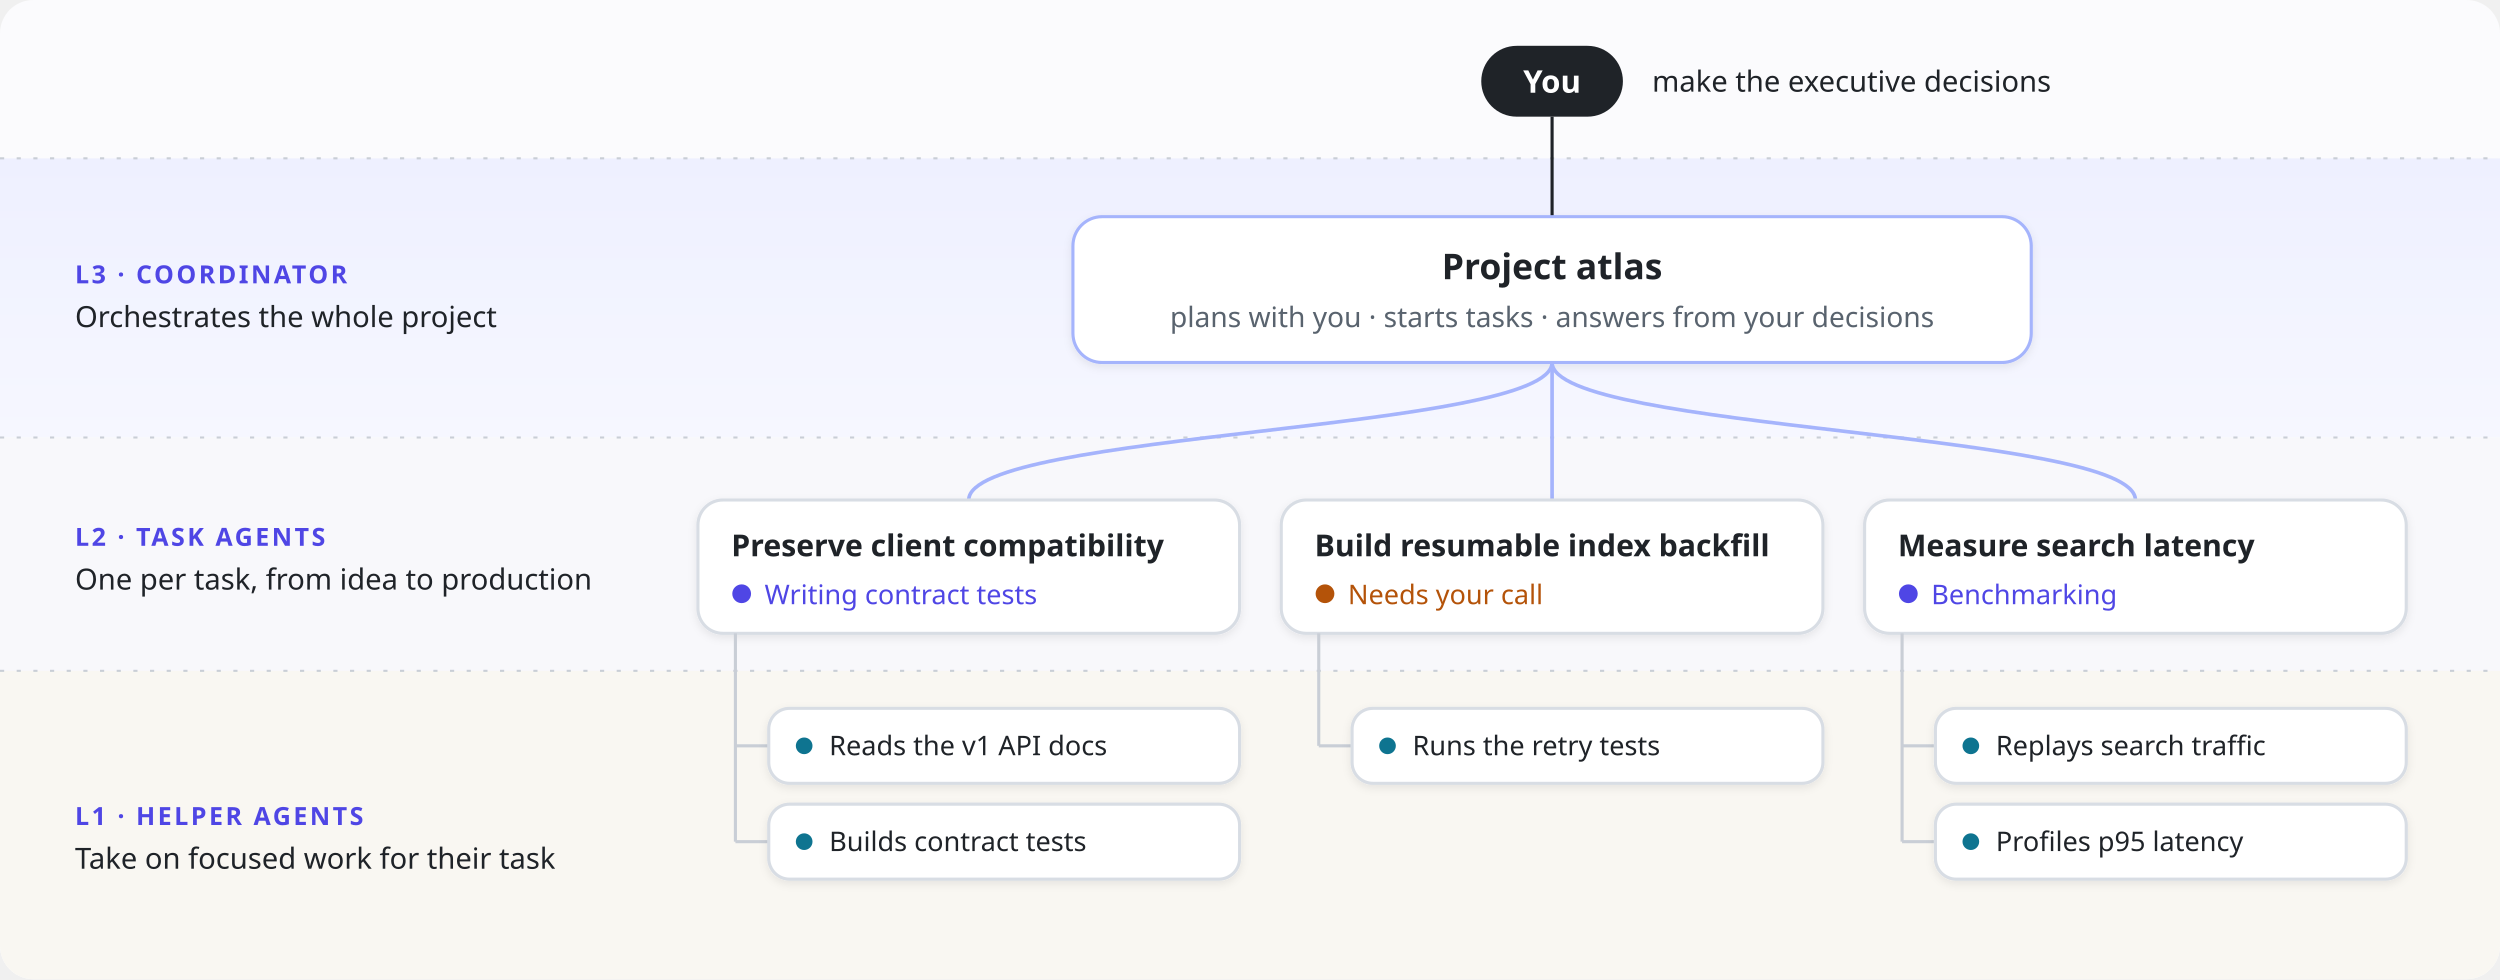
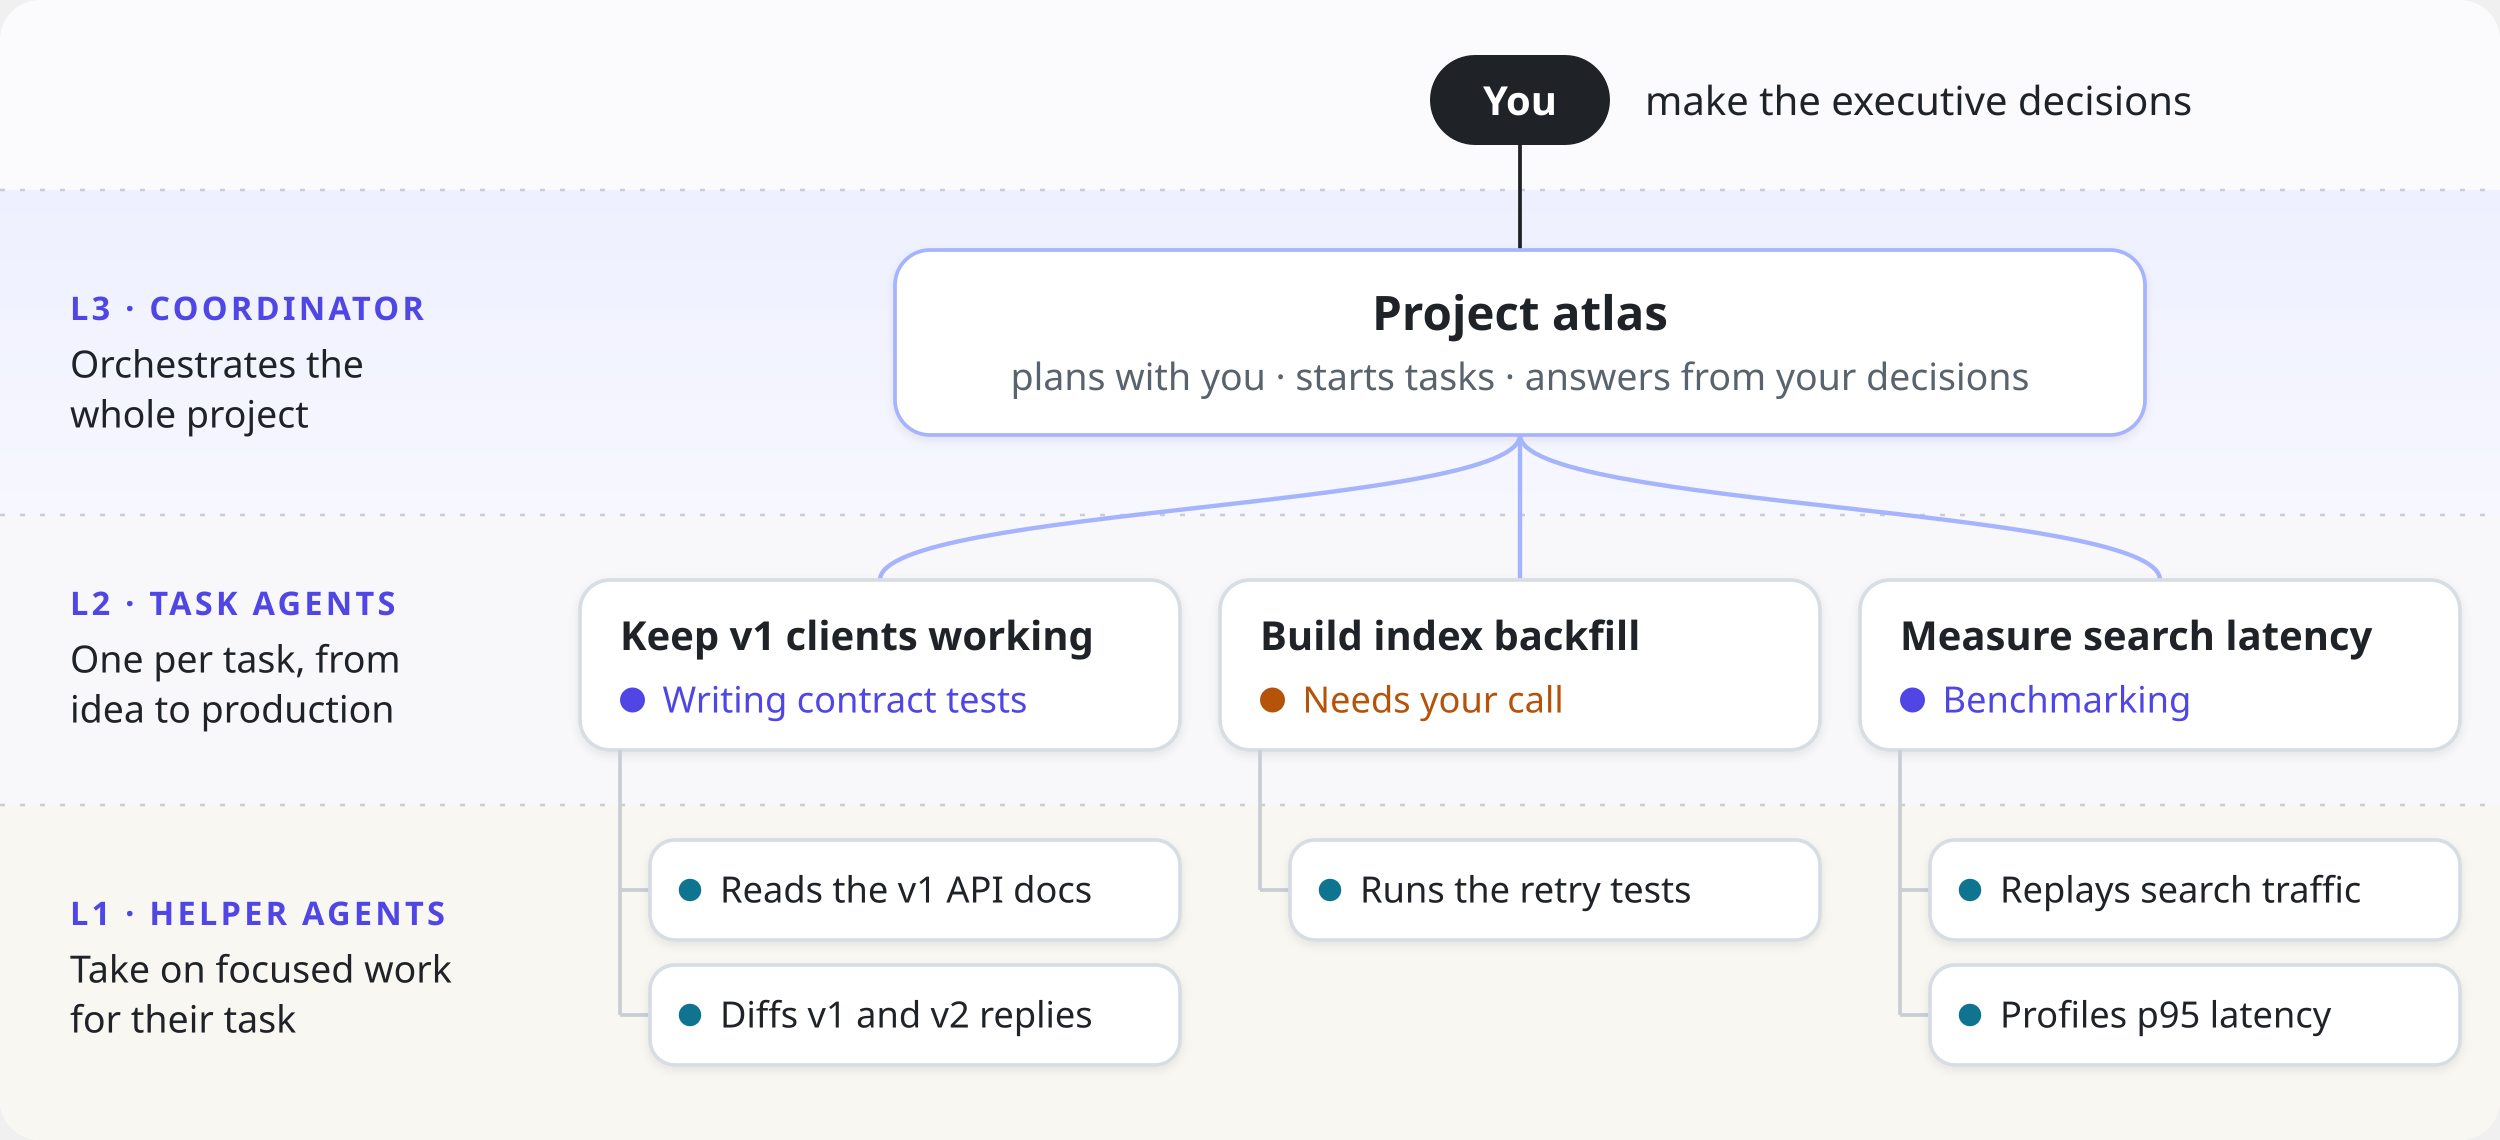
- <svg xmlns="http://www.w3.org/2000/svg" viewBox="0 0 1200 470" width="1200" height="470" font-family="-apple-system,BlinkMacSystemFont,'Segoe UI','Noto Sans',Helvetica,Arial,sans-serif">
+ <svg xmlns="http://www.w3.org/2000/svg" viewBox="0 0 1000 456" width="1000" height="456" font-family="-apple-system,BlinkMacSystemFont,'Segoe UI','Noto Sans',Helvetica,Arial,sans-serif">
  <defs>
    <filter id="s" x="-10%" y="-20%" width="120%" height="160%">
      <feDropShadow dx="0" dy="1.5" stdDeviation="2" flood-color="#0f172a" flood-opacity=".08" />
    </filter>
    <linearGradient id="sky" x1="0" y1="0" x2="0" y2="1">
      <stop offset="0" stop-color="#eef0ff" />
      <stop offset="1" stop-color="#f6f7ff" />
    </linearGradient>
  </defs>
-   <rect width="1200" height="470" rx="16" fill="#fbfbfd" />
+   <rect width="1000" height="456" rx="16" fill="#fbfbfd" />
  <clipPath id="r">
-     <rect width="1200" height="470" rx="16" />
+     <rect width="1000" height="456" rx="16" />
  </clipPath>
  <g clip-path="url(#r)">
-     <rect x="0" y="76" width="1200" height="134" fill="url(#sky)" />
-     <line x1="0" y1="76" x2="1200" y2="76" stroke="#c9ced6" stroke-dasharray="2 6" />
-     <rect x="0" y="210" width="1200" height="112" fill="#f8f8fb" />
-     <line x1="0" y1="210" x2="1200" y2="210" stroke="#c9ced6" stroke-dasharray="2 6" />
-     <rect x="0" y="322" width="1200" height="148" fill="#f9f7f2" />
-     <line x1="0" y1="322" x2="1200" y2="322" stroke="#c9ced6" stroke-dasharray="2 6" />
+     <rect x="0" y="76" width="1000" height="130" fill="url(#sky)" />
+     <line x1="0" y1="76" x2="1000" y2="76" stroke="#c9ced6" stroke-dasharray="2 6" />
+     <rect x="0" y="206" width="1000" height="116" fill="#f8f8fb" />
+     <line x1="0" y1="206" x2="1000" y2="206" stroke="#c9ced6" stroke-dasharray="2 6" />
+     <rect x="0" y="322" width="1000" height="134" fill="#f9f7f2" />
+     <line x1="0" y1="322" x2="1000" y2="322" stroke="#c9ced6" stroke-dasharray="2 6" />
  </g>
-   <rect x="711" y="22" width="68" height="34" rx="17" fill="#1f2328" />
-   <text x="745" y="44.5" font-size="15" fill="#fff" font-weight="600" text-anchor="middle">You</text>
-   <text x="793" y="44" font-size="14" fill="#1f2328" font-weight="500" text-anchor="start">make the executive decisions</text>
-   <line x1="745" y1="56" x2="745" y2="104" stroke="#1f2328" stroke-width="1.5" />
-   <text x="36" y="136" font-size="12" fill="#4f46e5" font-weight="700" text-anchor="start" letter-spacing="1.2">L3 · COORDINATOR</text>
-   <text x="36" y="157" font-size="14" fill="#1f2328" font-weight="500" text-anchor="start">Orchestrates the whole project</text>
-   <text x="36" y="262" font-size="12" fill="#4f46e5" font-weight="700" text-anchor="start" letter-spacing="1.2">L2 · TASK AGENTS</text>
-   <text x="36" y="283" font-size="14" fill="#1f2328" font-weight="500" text-anchor="start">One per task, from idea to production</text>
-   <text x="36" y="396" font-size="12" fill="#4f46e5" font-weight="700" text-anchor="start" letter-spacing="1.2">L1 · HELPER AGENTS</text>
-   <text x="36" y="417" font-size="14" fill="#1f2328" font-weight="500" text-anchor="start">Take on focused work for their task</text>
-   <rect x="515.0" y="104" width="460" height="70" rx="14" fill="#fff" stroke="#a5b4fc" stroke-width="1.5" filter="url(#s)" />
-   <text x="745" y="134" font-size="17" fill="#1f2328" font-weight="700" text-anchor="middle">Project atlas</text>
-   <text x="745" y="157" font-size="13.5" fill="#59636e" font-weight="400" text-anchor="middle">plans with you · starts tasks · answers from your decisions</text>
-   <path d="M745 174 C745 207.0 465.0 207.0 465.0 240" fill="none" stroke="#a5b4fc" stroke-width="1.75" />
-   <rect x="335.0" y="240" width="260" height="64" rx="12" fill="#fff" stroke="#d8dde4" stroke-width="1.5" filter="url(#s)" />
-   <text x="351.0" y="267" font-size="14.5" fill="#1f2328" font-weight="600" text-anchor="start">Preserve client compatibility</text>
-   <circle cx="356.0" cy="285" r="4.5" fill="#4f46e5" />
-   <text x="367.0" y="290" font-size="13" fill="#4f46e5" font-weight="500" text-anchor="start">Writing contract tests</text>
-   <line x1="353.0" y1="304" x2="353.0" y2="404" stroke="#c9ced6" stroke-width="1.5" />
-   <line x1="353.0" y1="358" x2="369.0" y2="358" stroke="#c9ced6" stroke-width="1.5" />
-   <rect x="369.0" y="340" width="226" height="36" rx="10" fill="#fff" stroke="#d8dde4" stroke-width="1.5" filter="url(#s)" />
-   <circle cx="386.0" cy="358" r="4" fill="#0e7490" />
-   <text x="398.0" y="362.5" font-size="13" fill="#1f2328" font-weight="500" text-anchor="start">Reads the v1 API docs</text>
-   <line x1="353.0" y1="404" x2="369.0" y2="404" stroke="#c9ced6" stroke-width="1.5" />
-   <rect x="369.0" y="386" width="226" height="36" rx="10" fill="#fff" stroke="#d8dde4" stroke-width="1.5" filter="url(#s)" />
-   <circle cx="386.0" cy="404" r="4" fill="#0e7490" />
-   <text x="398.0" y="408.5" font-size="13" fill="#1f2328" font-weight="500" text-anchor="start">Builds contract tests</text>
-   <path d="M745 174 C745 207.0 745.0 207.0 745.0 240" fill="none" stroke="#a5b4fc" stroke-width="1.75" />
-   <rect x="615.0" y="240" width="260" height="64" rx="12" fill="#fff" stroke="#d8dde4" stroke-width="1.5" filter="url(#s)" />
-   <text x="631.0" y="267" font-size="14.5" fill="#1f2328" font-weight="600" text-anchor="start">Build resumable index backfill</text>
-   <circle cx="636.0" cy="285" r="4.5" fill="#b45309" />
-   <text x="647.0" y="290" font-size="13" fill="#b45309" font-weight="500" text-anchor="start">Needs your call</text>
-   <line x1="633.0" y1="304" x2="633.0" y2="358" stroke="#c9ced6" stroke-width="1.5" />
-   <line x1="633.0" y1="358" x2="649.0" y2="358" stroke="#c9ced6" stroke-width="1.5" />
-   <rect x="649.0" y="340" width="226" height="36" rx="10" fill="#fff" stroke="#d8dde4" stroke-width="1.5" filter="url(#s)" />
-   <circle cx="666.0" cy="358" r="4" fill="#0e7490" />
-   <text x="678.0" y="362.5" font-size="13" fill="#1f2328" font-weight="500" text-anchor="start">Runs the retry tests</text>
-   <path d="M745 174 C745 207.0 1025.0 207.0 1025.0 240" fill="none" stroke="#a5b4fc" stroke-width="1.75" />
-   <rect x="895.0" y="240" width="260" height="64" rx="12" fill="#fff" stroke="#d8dde4" stroke-width="1.5" filter="url(#s)" />
-   <text x="911.0" y="267" font-size="14.5" fill="#1f2328" font-weight="600" text-anchor="start">Measure search latency</text>
-   <circle cx="916.0" cy="285" r="4.5" fill="#4f46e5" />
-   <text x="927.0" y="290" font-size="13" fill="#4f46e5" font-weight="500" text-anchor="start">Benchmarking</text>
-   <line x1="913.0" y1="304" x2="913.0" y2="404" stroke="#c9ced6" stroke-width="1.5" />
-   <line x1="913.0" y1="358" x2="929.0" y2="358" stroke="#c9ced6" stroke-width="1.5" />
-   <rect x="929.0" y="340" width="226" height="36" rx="10" fill="#fff" stroke="#d8dde4" stroke-width="1.5" filter="url(#s)" />
-   <circle cx="946.0" cy="358" r="4" fill="#0e7490" />
-   <text x="958.0" y="362.5" font-size="13" fill="#1f2328" font-weight="500" text-anchor="start">Replays search traffic</text>
-   <line x1="913.0" y1="404" x2="929.0" y2="404" stroke="#c9ced6" stroke-width="1.5" />
-   <rect x="929.0" y="386" width="226" height="36" rx="10" fill="#fff" stroke="#d8dde4" stroke-width="1.5" filter="url(#s)" />
-   <circle cx="946.0" cy="404" r="4" fill="#0e7490" />
-   <text x="958.0" y="408.5" font-size="13" fill="#1f2328" font-weight="500" text-anchor="start">Profiles p95 latency</text>
+   <rect x="572.0" y="22" width="72" height="36" rx="18" fill="#1f2328" />
+   <text x="608.0" y="46" font-size="16" fill="#fff" font-weight="600" text-anchor="middle">You</text>
+   <text x="658.0" y="46" font-size="16" fill="#1f2328" font-weight="500" text-anchor="start">make the executive decisions</text>
+   <line x1="608.0" y1="58" x2="608.0" y2="100" stroke="#1f2328" stroke-width="1.5" />
+   <text x="28" y="128" font-size="13" fill="#4f46e5" font-weight="700" text-anchor="start" letter-spacing="1.3">L3 · COORDINATOR</text>
+   <text x="28" y="151" font-size="15" fill="#1f2328" font-weight="500" text-anchor="start">Orchestrates the</text>
+   <text x="28" y="171" font-size="15" fill="#1f2328" font-weight="500" text-anchor="start">whole project</text>
+   <text x="28" y="246" font-size="13" fill="#4f46e5" font-weight="700" text-anchor="start" letter-spacing="1.3">L2 · TASK AGENTS</text>
+   <text x="28" y="269" font-size="15" fill="#1f2328" font-weight="500" text-anchor="start">One per task, from</text>
+   <text x="28" y="289" font-size="15" fill="#1f2328" font-weight="500" text-anchor="start">idea to production</text>
+   <text x="28" y="370" font-size="13" fill="#4f46e5" font-weight="700" text-anchor="start" letter-spacing="1.3">L1 · HELPER AGENTS</text>
+   <text x="28" y="393" font-size="15" fill="#1f2328" font-weight="500" text-anchor="start">Take on focused work</text>
+   <text x="28" y="413" font-size="15" fill="#1f2328" font-weight="500" text-anchor="start">for their task</text>
+   <rect x="358.0" y="100" width="500" height="74" rx="14" fill="#fff" stroke="#a5b4fc" stroke-width="1.5" filter="url(#s)" />
+   <text x="608.0" y="132" font-size="19" fill="#1f2328" font-weight="700" text-anchor="middle">Project atlas</text>
+   <text x="608.0" y="156" font-size="15" fill="#59636e" font-weight="400" text-anchor="middle">plans with you · starts tasks · answers from your decisions</text>
+   <path d="M608.0 174 C608.0 203.0 352.0 203.0 352.0 232" fill="none" stroke="#a5b4fc" stroke-width="1.75" />
+   <rect x="232" y="232" width="240" height="68" rx="12" fill="#fff" stroke="#d8dde4" stroke-width="1.5" filter="url(#s)" />
+   <text x="248" y="260" font-size="16" fill="#1f2328" font-weight="600" text-anchor="start">Keep v1 clients working</text>
+   <circle cx="253" cy="280" r="5" fill="#4f46e5" />
+   <text x="265" y="285" font-size="14.5" fill="#4f46e5" font-weight="500" text-anchor="start">Writing contract tests</text>
+   <line x1="248" y1="300" x2="248" y2="406" stroke="#c9ced6" stroke-width="1.5" />
+   <line x1="248" y1="356" x2="260" y2="356" stroke="#c9ced6" stroke-width="1.5" />
+   <rect x="260" y="336" width="212" height="40" rx="10" fill="#fff" stroke="#d8dde4" stroke-width="1.5" filter="url(#s)" />
+   <circle cx="276" cy="356" r="4.5" fill="#0e7490" />
+   <text x="288" y="361" font-size="14.5" fill="#1f2328" font-weight="500" text-anchor="start">Reads the v1 API docs</text>
+   <line x1="248" y1="406" x2="260" y2="406" stroke="#c9ced6" stroke-width="1.5" />
+   <rect x="260" y="386" width="212" height="40" rx="10" fill="#fff" stroke="#d8dde4" stroke-width="1.5" filter="url(#s)" />
+   <circle cx="276" cy="406" r="4.5" fill="#0e7490" />
+   <text x="288" y="411" font-size="14.5" fill="#1f2328" font-weight="500" text-anchor="start">Diffs v1 and v2 replies</text>
+   <path d="M608.0 174 C608.0 203.0 608.0 203.0 608.0 232" fill="none" stroke="#a5b4fc" stroke-width="1.75" />
+   <rect x="488" y="232" width="240" height="68" rx="12" fill="#fff" stroke="#d8dde4" stroke-width="1.5" filter="url(#s)" />
+   <text x="504" y="260" font-size="16" fill="#1f2328" font-weight="600" text-anchor="start">Build index backfill</text>
+   <circle cx="509" cy="280" r="5" fill="#b45309" />
+   <text x="521" y="285" font-size="14.5" fill="#b45309" font-weight="500" text-anchor="start">Needs your call</text>
+   <line x1="504" y1="300" x2="504" y2="356" stroke="#c9ced6" stroke-width="1.5" />
+   <line x1="504" y1="356" x2="516" y2="356" stroke="#c9ced6" stroke-width="1.5" />
+   <rect x="516" y="336" width="212" height="40" rx="10" fill="#fff" stroke="#d8dde4" stroke-width="1.5" filter="url(#s)" />
+   <circle cx="532" cy="356" r="4.5" fill="#0e7490" />
+   <text x="544" y="361" font-size="14.5" fill="#1f2328" font-weight="500" text-anchor="start">Runs the retry tests</text>
+   <path d="M608.0 174 C608.0 203.0 864.0 203.0 864.0 232" fill="none" stroke="#a5b4fc" stroke-width="1.75" />
+   <rect x="744" y="232" width="240" height="68" rx="12" fill="#fff" stroke="#d8dde4" stroke-width="1.5" filter="url(#s)" />
+   <text x="760" y="260" font-size="16" fill="#1f2328" font-weight="600" text-anchor="start">Measure search latency</text>
+   <circle cx="765" cy="280" r="5" fill="#4f46e5" />
+   <text x="777" y="285" font-size="14.5" fill="#4f46e5" font-weight="500" text-anchor="start">Benchmarking</text>
+   <line x1="760" y1="300" x2="760" y2="406" stroke="#c9ced6" stroke-width="1.5" />
+   <line x1="760" y1="356" x2="772" y2="356" stroke="#c9ced6" stroke-width="1.5" />
+   <rect x="772" y="336" width="212" height="40" rx="10" fill="#fff" stroke="#d8dde4" stroke-width="1.5" filter="url(#s)" />
+   <circle cx="788" cy="356" r="4.5" fill="#0e7490" />
+   <text x="800" y="361" font-size="14.5" fill="#1f2328" font-weight="500" text-anchor="start">Replays search traffic</text>
+   <line x1="760" y1="406" x2="772" y2="406" stroke="#c9ced6" stroke-width="1.5" />
+   <rect x="772" y="386" width="212" height="40" rx="10" fill="#fff" stroke="#d8dde4" stroke-width="1.5" filter="url(#s)" />
+   <circle cx="788" cy="406" r="4.5" fill="#0e7490" />
+   <text x="800" y="411" font-size="14.5" fill="#1f2328" font-weight="500" text-anchor="start">Profiles p95 latency</text>
</svg>
